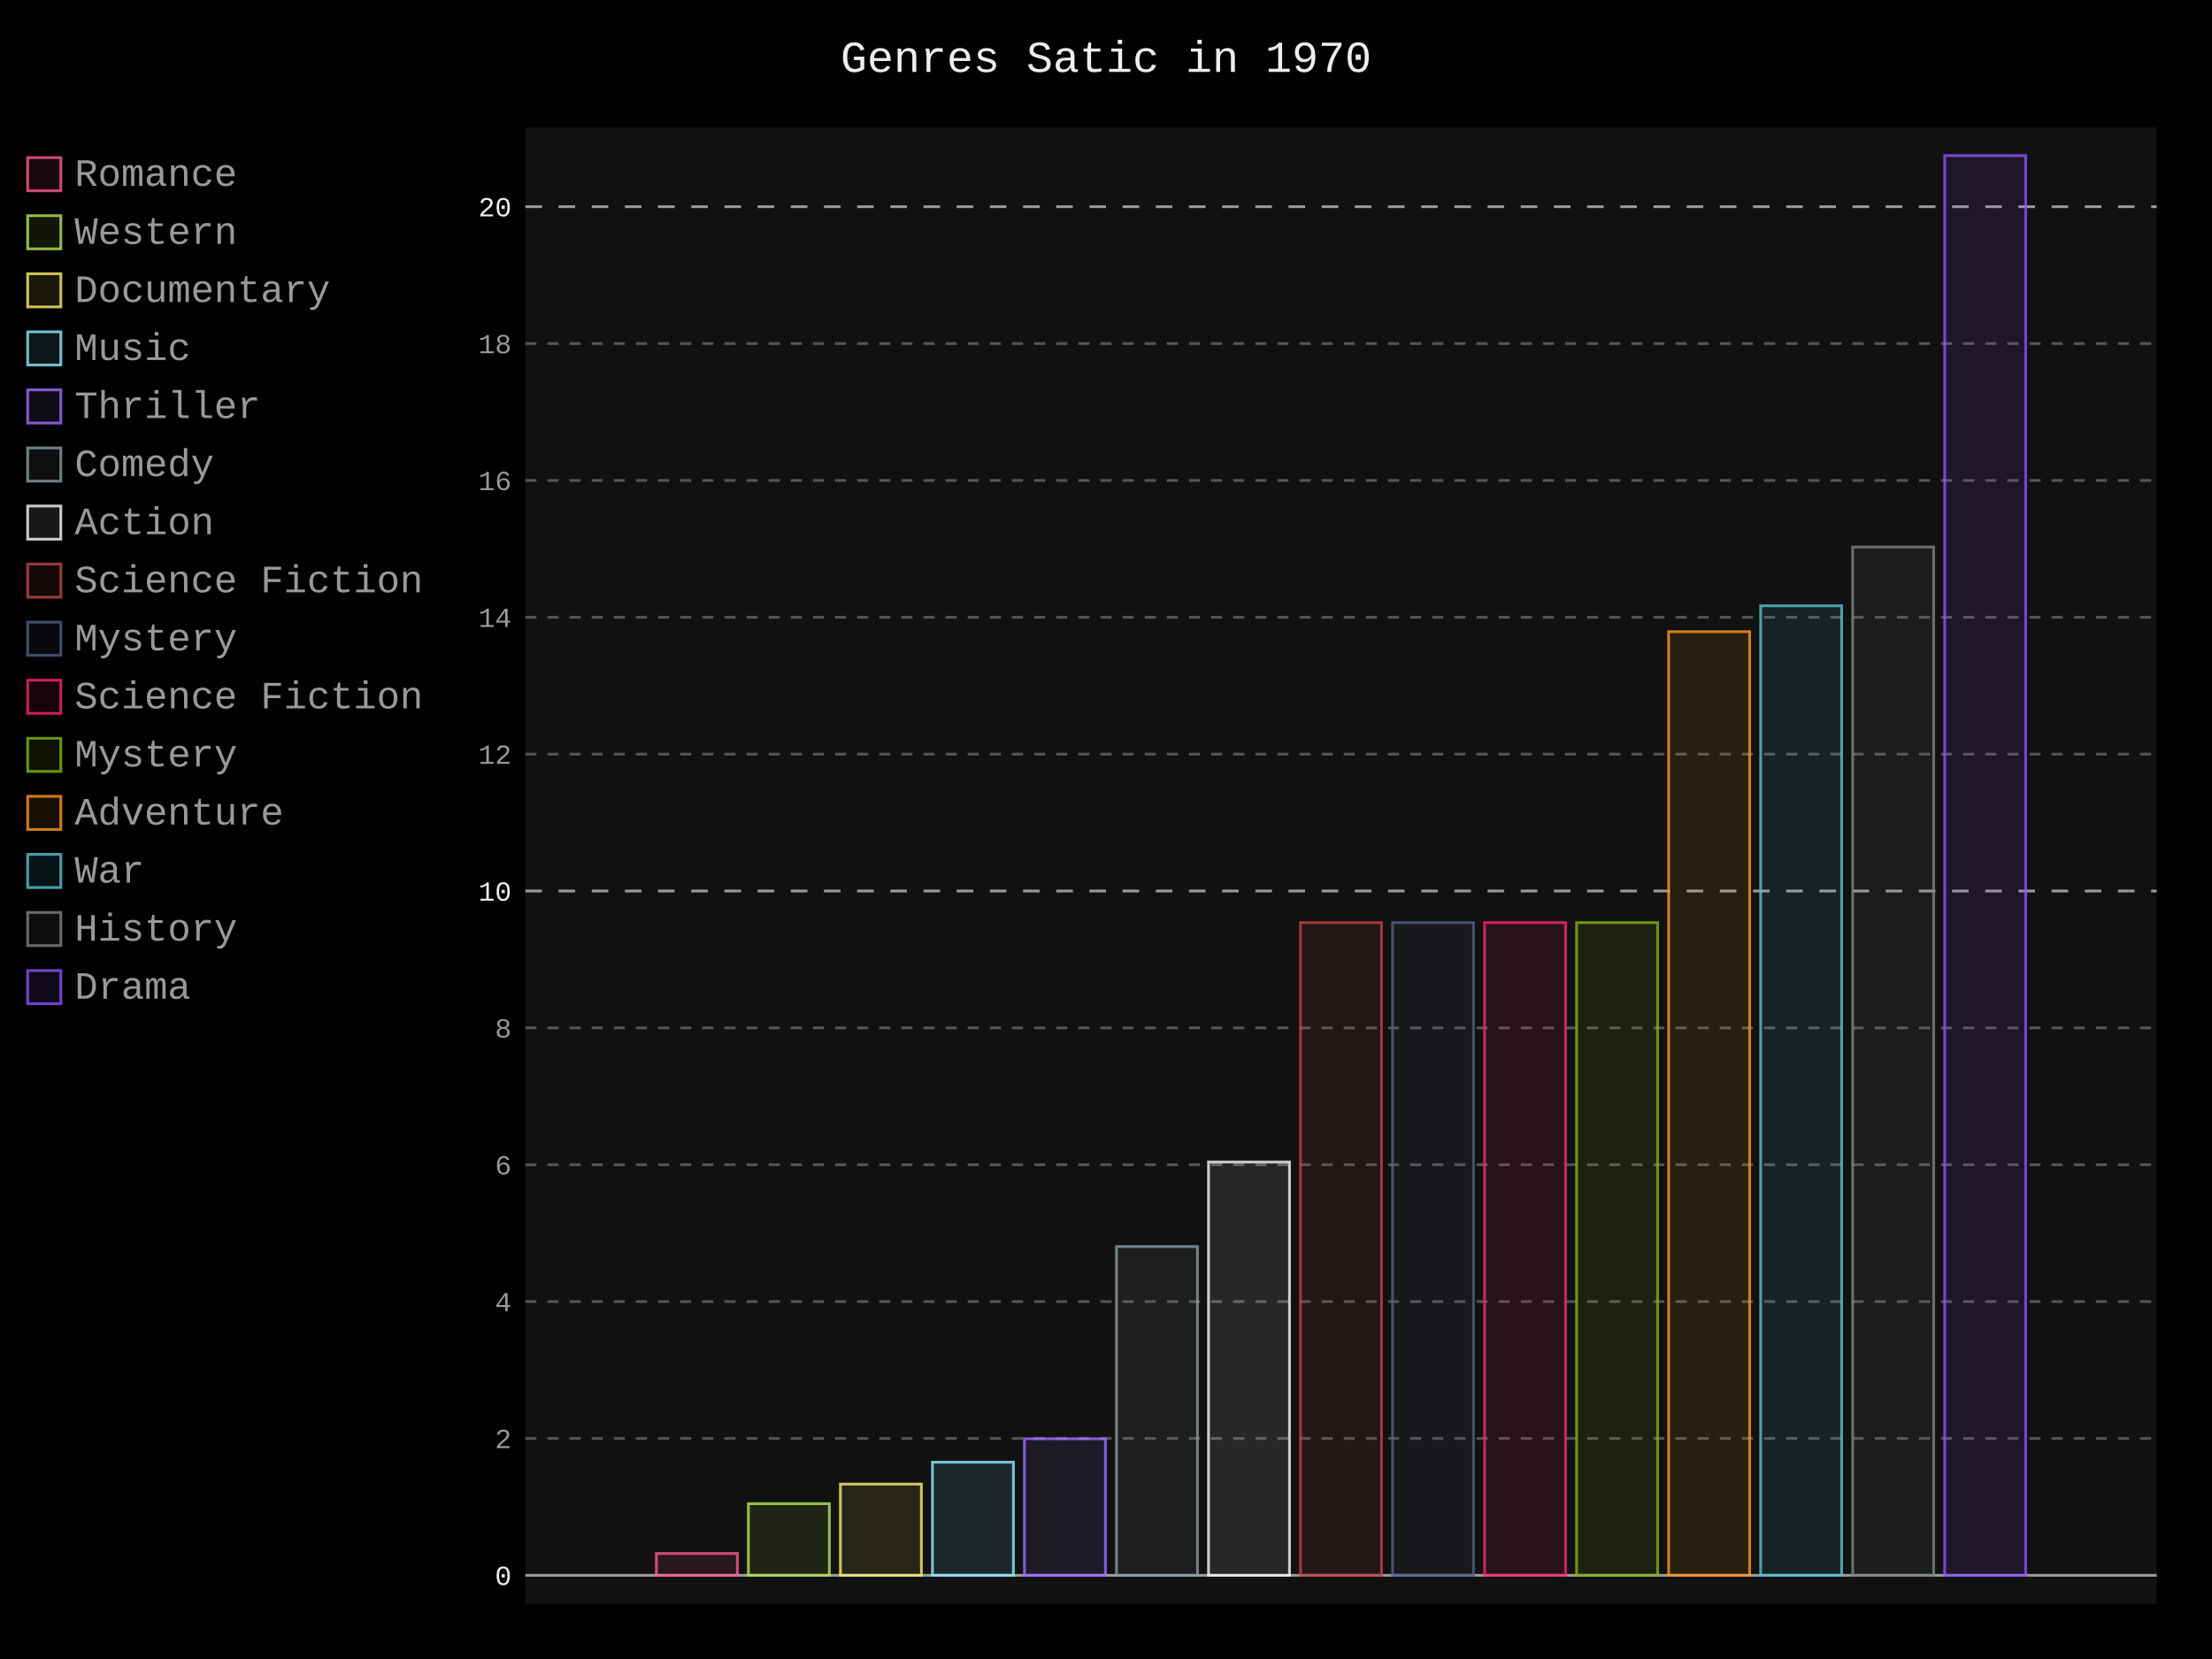
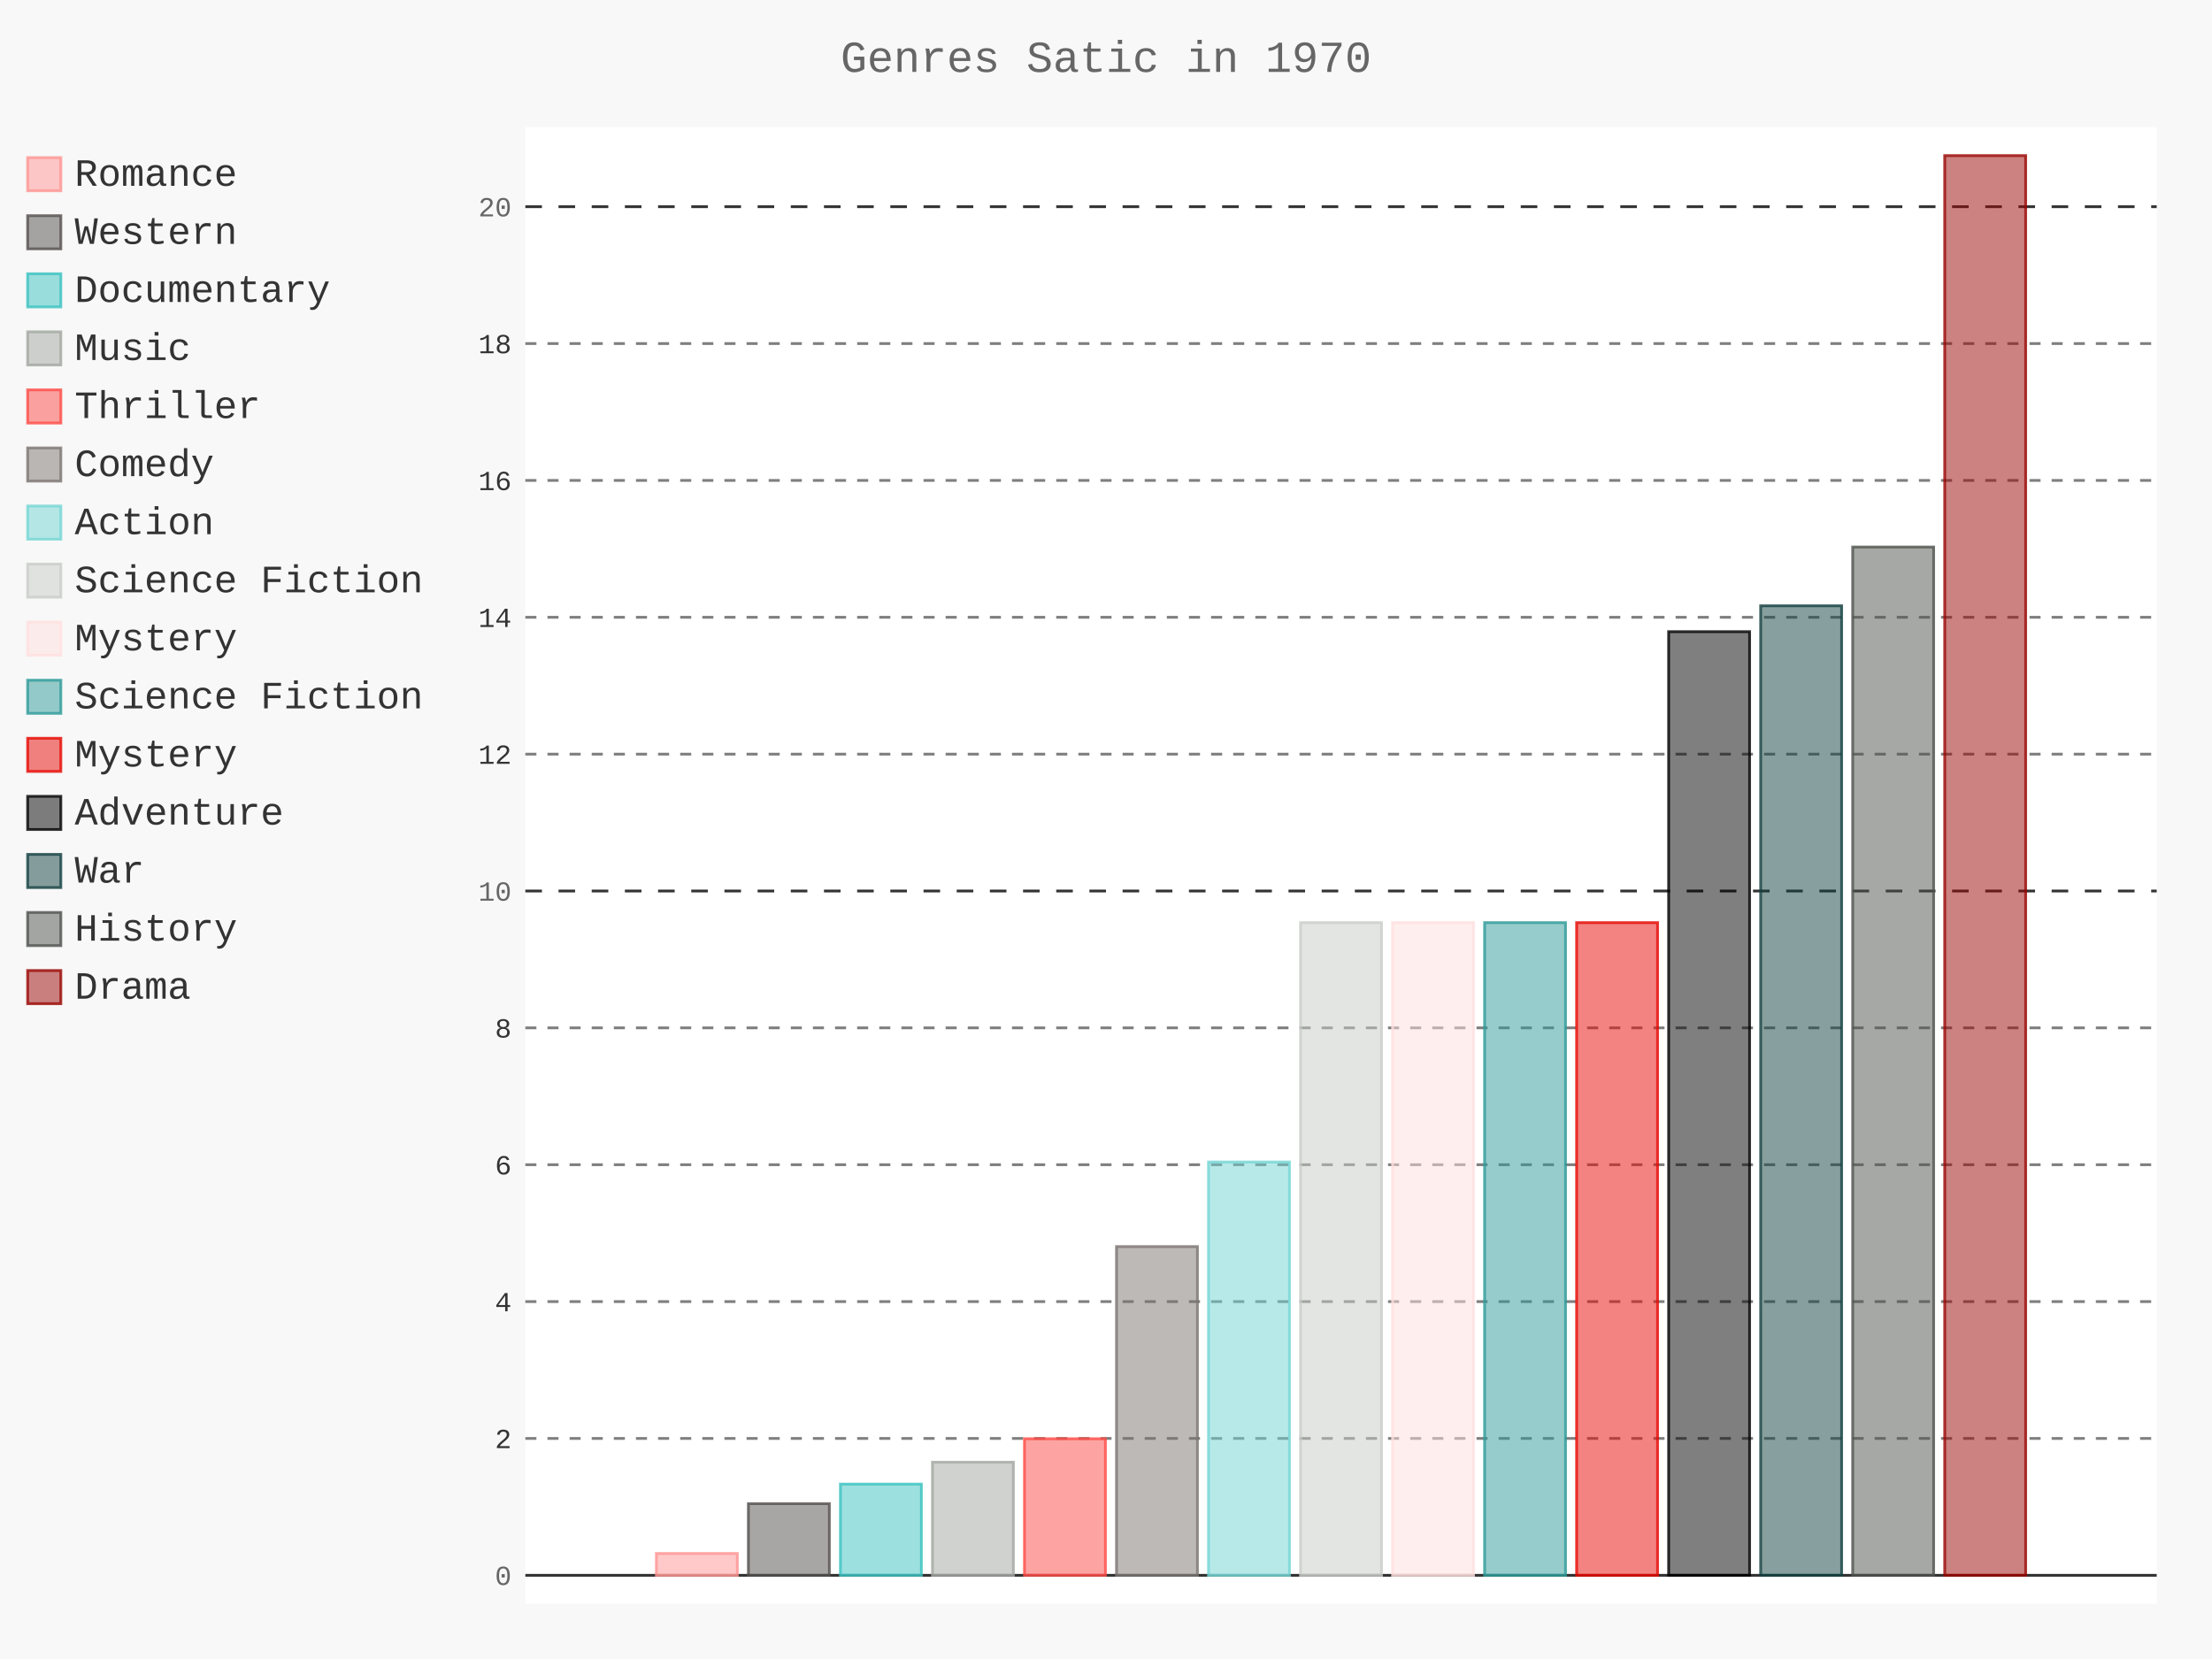
- <svg xmlns="http://www.w3.org/2000/svg" class="pygal-chart" id="chart-1e431a96-e810-46eb-aa5e-9185b9727556" viewBox="0 0 800 600">
+ <svg xmlns="http://www.w3.org/2000/svg" class="pygal-chart" id="chart-60919f11-334f-4e01-97fc-f20f81633f17" viewBox="0 0 800 600">
  <defs>
-     <style type="text/css">#chart-1e431a96-e810-46eb-aa5e-9185b9727556{-webkit-user-select:none;-webkit-font-smoothing:antialiased;font-family:Consolas,"Liberation Mono",Menlo,Courier,monospace}#chart-1e431a96-e810-46eb-aa5e-9185b9727556 .title{font-family:Consolas,"Liberation Mono",Menlo,Courier,monospace;font-size:16px}#chart-1e431a96-e810-46eb-aa5e-9185b9727556 .legends .legend text{font-family:Consolas,"Liberation Mono",Menlo,Courier,monospace;font-size:14px}#chart-1e431a96-e810-46eb-aa5e-9185b9727556 .axis text{font-family:Consolas,"Liberation Mono",Menlo,Courier,monospace;font-size:10px}#chart-1e431a96-e810-46eb-aa5e-9185b9727556 .axis text.major{font-family:Consolas,"Liberation Mono",Menlo,Courier,monospace;font-size:10px}#chart-1e431a96-e810-46eb-aa5e-9185b9727556 .text-overlay text.value{font-family:Consolas,"Liberation Mono",Menlo,Courier,monospace;font-size:16px}#chart-1e431a96-e810-46eb-aa5e-9185b9727556 .text-overlay text.label{font-family:Consolas,"Liberation Mono",Menlo,Courier,monospace;font-size:10px}#chart-1e431a96-e810-46eb-aa5e-9185b9727556 .tooltip{font-family:Consolas,"Liberation Mono",Menlo,Courier,monospace;font-size:14px}#chart-1e431a96-e810-46eb-aa5e-9185b9727556 text.no_data{font-family:Consolas,"Liberation Mono",Menlo,Courier,monospace;font-size:64px}
- #chart-1e431a96-e810-46eb-aa5e-9185b9727556{background-color:black}#chart-1e431a96-e810-46eb-aa5e-9185b9727556 path,#chart-1e431a96-e810-46eb-aa5e-9185b9727556 line,#chart-1e431a96-e810-46eb-aa5e-9185b9727556 rect,#chart-1e431a96-e810-46eb-aa5e-9185b9727556 circle{-webkit-transition:1s ease-out;-moz-transition:1s ease-out;transition:1s ease-out}#chart-1e431a96-e810-46eb-aa5e-9185b9727556 .graph &gt; .background{fill:black}#chart-1e431a96-e810-46eb-aa5e-9185b9727556 .plot &gt; .background{fill:#111}#chart-1e431a96-e810-46eb-aa5e-9185b9727556 .graph{fill:#999}#chart-1e431a96-e810-46eb-aa5e-9185b9727556 text.no_data{fill:#eee}#chart-1e431a96-e810-46eb-aa5e-9185b9727556 .title{fill:#eee}#chart-1e431a96-e810-46eb-aa5e-9185b9727556 .legends .legend text{fill:#999}#chart-1e431a96-e810-46eb-aa5e-9185b9727556 .legends .legend:hover text{fill:#eee}#chart-1e431a96-e810-46eb-aa5e-9185b9727556 .axis .line{stroke:#eee}#chart-1e431a96-e810-46eb-aa5e-9185b9727556 .axis .guide.line{stroke:#555}#chart-1e431a96-e810-46eb-aa5e-9185b9727556 .axis .major.line{stroke:#999}#chart-1e431a96-e810-46eb-aa5e-9185b9727556 .axis text.major{fill:#eee}#chart-1e431a96-e810-46eb-aa5e-9185b9727556 .axis.y .guides:hover .guide.line,#chart-1e431a96-e810-46eb-aa5e-9185b9727556 .line-graph .axis.x .guides:hover .guide.line,#chart-1e431a96-e810-46eb-aa5e-9185b9727556 .stackedline-graph .axis.x .guides:hover .guide.line,#chart-1e431a96-e810-46eb-aa5e-9185b9727556 .xy-graph .axis.x .guides:hover .guide.line{stroke:#eee}#chart-1e431a96-e810-46eb-aa5e-9185b9727556 .axis .guides:hover text{fill:#eee}#chart-1e431a96-e810-46eb-aa5e-9185b9727556 .reactive{fill-opacity:.1;stroke-opacity:.8}#chart-1e431a96-e810-46eb-aa5e-9185b9727556 .ci{stroke:#999}#chart-1e431a96-e810-46eb-aa5e-9185b9727556 .reactive.active,#chart-1e431a96-e810-46eb-aa5e-9185b9727556 .active .reactive{fill-opacity:.75;stroke-opacity:.9;stroke-width:4}#chart-1e431a96-e810-46eb-aa5e-9185b9727556 .ci .reactive.active{stroke-width:1.5}#chart-1e431a96-e810-46eb-aa5e-9185b9727556 .series text{fill:#eee}#chart-1e431a96-e810-46eb-aa5e-9185b9727556 .tooltip rect{fill:#111;stroke:#eee;-webkit-transition:opacity 1s ease-out;-moz-transition:opacity 1s ease-out;transition:opacity 1s ease-out}#chart-1e431a96-e810-46eb-aa5e-9185b9727556 .tooltip .label{fill:#999}#chart-1e431a96-e810-46eb-aa5e-9185b9727556 .tooltip .label{fill:#999}#chart-1e431a96-e810-46eb-aa5e-9185b9727556 .tooltip .legend{font-size:.8em;fill:#555}#chart-1e431a96-e810-46eb-aa5e-9185b9727556 .tooltip .x_label{font-size:.6em;fill:#eee}#chart-1e431a96-e810-46eb-aa5e-9185b9727556 .tooltip .xlink{font-size:.5em;text-decoration:underline}#chart-1e431a96-e810-46eb-aa5e-9185b9727556 .tooltip .value{font-size:1.5em}#chart-1e431a96-e810-46eb-aa5e-9185b9727556 .bound{font-size:.5em}#chart-1e431a96-e810-46eb-aa5e-9185b9727556 .max-value{font-size:.75em;fill:#555}#chart-1e431a96-e810-46eb-aa5e-9185b9727556 .map-element{fill:#111;stroke:#555 !important}#chart-1e431a96-e810-46eb-aa5e-9185b9727556 .map-element .reactive{fill-opacity:inherit;stroke-opacity:inherit}#chart-1e431a96-e810-46eb-aa5e-9185b9727556 .color-0,#chart-1e431a96-e810-46eb-aa5e-9185b9727556 .color-0 a:visited{stroke:#ff5995;fill:#ff5995}#chart-1e431a96-e810-46eb-aa5e-9185b9727556 .color-1,#chart-1e431a96-e810-46eb-aa5e-9185b9727556 .color-1 a:visited{stroke:#b6e354;fill:#b6e354}#chart-1e431a96-e810-46eb-aa5e-9185b9727556 .color-2,#chart-1e431a96-e810-46eb-aa5e-9185b9727556 .color-2 a:visited{stroke:#feed6c;fill:#feed6c}#chart-1e431a96-e810-46eb-aa5e-9185b9727556 .color-3,#chart-1e431a96-e810-46eb-aa5e-9185b9727556 .color-3 a:visited{stroke:#8cedff;fill:#8cedff}#chart-1e431a96-e810-46eb-aa5e-9185b9727556 .color-4,#chart-1e431a96-e810-46eb-aa5e-9185b9727556 .color-4 a:visited{stroke:#9e6ffe;fill:#9e6ffe}#chart-1e431a96-e810-46eb-aa5e-9185b9727556 .color-5,#chart-1e431a96-e810-46eb-aa5e-9185b9727556 .color-5 a:visited{stroke:#899ca1;fill:#899ca1}#chart-1e431a96-e810-46eb-aa5e-9185b9727556 .color-6,#chart-1e431a96-e810-46eb-aa5e-9185b9727556 .color-6 a:visited{stroke:#f8f8f2;fill:#f8f8f2}#chart-1e431a96-e810-46eb-aa5e-9185b9727556 .color-7,#chart-1e431a96-e810-46eb-aa5e-9185b9727556 .color-7 a:visited{stroke:#bf4646;fill:#bf4646}#chart-1e431a96-e810-46eb-aa5e-9185b9727556 .color-8,#chart-1e431a96-e810-46eb-aa5e-9185b9727556 .color-8 a:visited{stroke:#516083;fill:#516083}#chart-1e431a96-e810-46eb-aa5e-9185b9727556 .color-9,#chart-1e431a96-e810-46eb-aa5e-9185b9727556 .color-9 a:visited{stroke:#f92672;fill:#f92672}#chart-1e431a96-e810-46eb-aa5e-9185b9727556 .color-10,#chart-1e431a96-e810-46eb-aa5e-9185b9727556 .color-10 a:visited{stroke:#82b414;fill:#82b414}#chart-1e431a96-e810-46eb-aa5e-9185b9727556 .color-11,#chart-1e431a96-e810-46eb-aa5e-9185b9727556 .color-11 a:visited{stroke:#fd971f;fill:#fd971f}#chart-1e431a96-e810-46eb-aa5e-9185b9727556 .color-12,#chart-1e431a96-e810-46eb-aa5e-9185b9727556 .color-12 a:visited{stroke:#56c2d6;fill:#56c2d6}#chart-1e431a96-e810-46eb-aa5e-9185b9727556 .color-13,#chart-1e431a96-e810-46eb-aa5e-9185b9727556 .color-13 a:visited{stroke:#808384;fill:#808384}#chart-1e431a96-e810-46eb-aa5e-9185b9727556 .color-14,#chart-1e431a96-e810-46eb-aa5e-9185b9727556 .color-14 a:visited{stroke:#8c54fe;fill:#8c54fe}#chart-1e431a96-e810-46eb-aa5e-9185b9727556 .text-overlay .color-0 text{fill:black}#chart-1e431a96-e810-46eb-aa5e-9185b9727556 .text-overlay .color-1 text{fill:black}#chart-1e431a96-e810-46eb-aa5e-9185b9727556 .text-overlay .color-2 text{fill:black}#chart-1e431a96-e810-46eb-aa5e-9185b9727556 .text-overlay .color-3 text{fill:black}#chart-1e431a96-e810-46eb-aa5e-9185b9727556 .text-overlay .color-4 text{fill:black}#chart-1e431a96-e810-46eb-aa5e-9185b9727556 .text-overlay .color-5 text{fill:black}#chart-1e431a96-e810-46eb-aa5e-9185b9727556 .text-overlay .color-6 text{fill:black}#chart-1e431a96-e810-46eb-aa5e-9185b9727556 .text-overlay .color-7 text{fill:black}#chart-1e431a96-e810-46eb-aa5e-9185b9727556 .text-overlay .color-8 text{fill:black}#chart-1e431a96-e810-46eb-aa5e-9185b9727556 .text-overlay .color-9 text{fill:black}#chart-1e431a96-e810-46eb-aa5e-9185b9727556 .text-overlay .color-10 text{fill:black}#chart-1e431a96-e810-46eb-aa5e-9185b9727556 .text-overlay .color-11 text{fill:black}#chart-1e431a96-e810-46eb-aa5e-9185b9727556 .text-overlay .color-12 text{fill:black}#chart-1e431a96-e810-46eb-aa5e-9185b9727556 .text-overlay .color-13 text{fill:black}#chart-1e431a96-e810-46eb-aa5e-9185b9727556 .text-overlay .color-14 text{fill:black}
- #chart-1e431a96-e810-46eb-aa5e-9185b9727556 text.no_data{text-anchor:middle}#chart-1e431a96-e810-46eb-aa5e-9185b9727556 .guide.line{fill:none}#chart-1e431a96-e810-46eb-aa5e-9185b9727556 .centered{text-anchor:middle}#chart-1e431a96-e810-46eb-aa5e-9185b9727556 .title{text-anchor:middle}#chart-1e431a96-e810-46eb-aa5e-9185b9727556 .legends .legend text{fill-opacity:1}#chart-1e431a96-e810-46eb-aa5e-9185b9727556 .axis.x text{text-anchor:middle}#chart-1e431a96-e810-46eb-aa5e-9185b9727556 .axis.x:not(.web) text[transform]{text-anchor:start}#chart-1e431a96-e810-46eb-aa5e-9185b9727556 .axis.x:not(.web) text[transform].backwards{text-anchor:end}#chart-1e431a96-e810-46eb-aa5e-9185b9727556 .axis.y text{text-anchor:end}#chart-1e431a96-e810-46eb-aa5e-9185b9727556 .axis.y text[transform].backwards{text-anchor:start}#chart-1e431a96-e810-46eb-aa5e-9185b9727556 .axis.y2 text{text-anchor:start}#chart-1e431a96-e810-46eb-aa5e-9185b9727556 .axis.y2 text[transform].backwards{text-anchor:end}#chart-1e431a96-e810-46eb-aa5e-9185b9727556 .axis .guide.line{stroke-dasharray:4,4}#chart-1e431a96-e810-46eb-aa5e-9185b9727556 .axis .major.guide.line{stroke-dasharray:6,6}#chart-1e431a96-e810-46eb-aa5e-9185b9727556 .horizontal .axis.y .guide.line,#chart-1e431a96-e810-46eb-aa5e-9185b9727556 .horizontal .axis.y2 .guide.line,#chart-1e431a96-e810-46eb-aa5e-9185b9727556 .vertical .axis.x .guide.line{opacity:0}#chart-1e431a96-e810-46eb-aa5e-9185b9727556 .horizontal .axis.always_show .guide.line,#chart-1e431a96-e810-46eb-aa5e-9185b9727556 .vertical .axis.always_show .guide.line{opacity:1 !important}#chart-1e431a96-e810-46eb-aa5e-9185b9727556 .axis.y .guides:hover .guide.line,#chart-1e431a96-e810-46eb-aa5e-9185b9727556 .axis.y2 .guides:hover .guide.line,#chart-1e431a96-e810-46eb-aa5e-9185b9727556 .axis.x .guides:hover .guide.line{opacity:1}#chart-1e431a96-e810-46eb-aa5e-9185b9727556 .axis .guides:hover text{opacity:1}#chart-1e431a96-e810-46eb-aa5e-9185b9727556 .nofill{fill:none}#chart-1e431a96-e810-46eb-aa5e-9185b9727556 .subtle-fill{fill-opacity:.2}#chart-1e431a96-e810-46eb-aa5e-9185b9727556 .dot{stroke-width:1px;fill-opacity:1}#chart-1e431a96-e810-46eb-aa5e-9185b9727556 .dot.active{stroke-width:5px}#chart-1e431a96-e810-46eb-aa5e-9185b9727556 .dot.negative{fill:transparent}#chart-1e431a96-e810-46eb-aa5e-9185b9727556 text,#chart-1e431a96-e810-46eb-aa5e-9185b9727556 tspan{stroke:none !important}#chart-1e431a96-e810-46eb-aa5e-9185b9727556 .series text.active{opacity:1}#chart-1e431a96-e810-46eb-aa5e-9185b9727556 .tooltip rect{fill-opacity:.95;stroke-width:.5}#chart-1e431a96-e810-46eb-aa5e-9185b9727556 .tooltip text{fill-opacity:1}#chart-1e431a96-e810-46eb-aa5e-9185b9727556 .showable{visibility:hidden}#chart-1e431a96-e810-46eb-aa5e-9185b9727556 .showable.shown{visibility:visible}#chart-1e431a96-e810-46eb-aa5e-9185b9727556 .gauge-background{fill:rgba(229,229,229,1);stroke:none}#chart-1e431a96-e810-46eb-aa5e-9185b9727556 .bg-lines{stroke:black;stroke-width:2px}</style>
+     <style type="text/css">#chart-60919f11-334f-4e01-97fc-f20f81633f17{-webkit-user-select:none;-webkit-font-smoothing:antialiased;font-family:Consolas,"Liberation Mono",Menlo,Courier,monospace}#chart-60919f11-334f-4e01-97fc-f20f81633f17 .title{font-family:Consolas,"Liberation Mono",Menlo,Courier,monospace;font-size:16px}#chart-60919f11-334f-4e01-97fc-f20f81633f17 .legends .legend text{font-family:Consolas,"Liberation Mono",Menlo,Courier,monospace;font-size:14px}#chart-60919f11-334f-4e01-97fc-f20f81633f17 .axis text{font-family:Consolas,"Liberation Mono",Menlo,Courier,monospace;font-size:10px}#chart-60919f11-334f-4e01-97fc-f20f81633f17 .axis text.major{font-family:Consolas,"Liberation Mono",Menlo,Courier,monospace;font-size:10px}#chart-60919f11-334f-4e01-97fc-f20f81633f17 .text-overlay text.value{font-family:Consolas,"Liberation Mono",Menlo,Courier,monospace;font-size:16px}#chart-60919f11-334f-4e01-97fc-f20f81633f17 .text-overlay text.label{font-family:Consolas,"Liberation Mono",Menlo,Courier,monospace;font-size:10px}#chart-60919f11-334f-4e01-97fc-f20f81633f17 .tooltip{font-family:Consolas,"Liberation Mono",Menlo,Courier,monospace;font-size:14px}#chart-60919f11-334f-4e01-97fc-f20f81633f17 text.no_data{font-family:Consolas,"Liberation Mono",Menlo,Courier,monospace;font-size:64px}
+ #chart-60919f11-334f-4e01-97fc-f20f81633f17{background-color:#f8f8f8}#chart-60919f11-334f-4e01-97fc-f20f81633f17 path,#chart-60919f11-334f-4e01-97fc-f20f81633f17 line,#chart-60919f11-334f-4e01-97fc-f20f81633f17 rect,#chart-60919f11-334f-4e01-97fc-f20f81633f17 circle{-webkit-transition:250ms ease-in;-moz-transition:250ms ease-in;transition:250ms ease-in}#chart-60919f11-334f-4e01-97fc-f20f81633f17 .graph &gt; .background{fill:#f8f8f8}#chart-60919f11-334f-4e01-97fc-f20f81633f17 .plot &gt; .background{fill:#ffffff}#chart-60919f11-334f-4e01-97fc-f20f81633f17 .graph{fill:#333}#chart-60919f11-334f-4e01-97fc-f20f81633f17 text.no_data{fill:#666}#chart-60919f11-334f-4e01-97fc-f20f81633f17 .title{fill:#666}#chart-60919f11-334f-4e01-97fc-f20f81633f17 .legends .legend text{fill:#333}#chart-60919f11-334f-4e01-97fc-f20f81633f17 .legends .legend:hover text{fill:#666}#chart-60919f11-334f-4e01-97fc-f20f81633f17 .axis .line{stroke:#666}#chart-60919f11-334f-4e01-97fc-f20f81633f17 .axis .guide.line{stroke:rgba(0,0,0,0.5)}#chart-60919f11-334f-4e01-97fc-f20f81633f17 .axis .major.line{stroke:#333}#chart-60919f11-334f-4e01-97fc-f20f81633f17 .axis text.major{fill:#666}#chart-60919f11-334f-4e01-97fc-f20f81633f17 .axis.y .guides:hover .guide.line,#chart-60919f11-334f-4e01-97fc-f20f81633f17 .line-graph .axis.x .guides:hover .guide.line,#chart-60919f11-334f-4e01-97fc-f20f81633f17 .stackedline-graph .axis.x .guides:hover .guide.line,#chart-60919f11-334f-4e01-97fc-f20f81633f17 .xy-graph .axis.x .guides:hover .guide.line{stroke:#666}#chart-60919f11-334f-4e01-97fc-f20f81633f17 .axis .guides:hover text{fill:#666}#chart-60919f11-334f-4e01-97fc-f20f81633f17 .reactive{fill-opacity:.5;stroke-opacity:.8}#chart-60919f11-334f-4e01-97fc-f20f81633f17 .ci{stroke:#333}#chart-60919f11-334f-4e01-97fc-f20f81633f17 .reactive.active,#chart-60919f11-334f-4e01-97fc-f20f81633f17 .active .reactive{fill-opacity:.9;stroke-opacity:.9;stroke-width:4}#chart-60919f11-334f-4e01-97fc-f20f81633f17 .ci .reactive.active{stroke-width:1.5}#chart-60919f11-334f-4e01-97fc-f20f81633f17 .series text{fill:#666}#chart-60919f11-334f-4e01-97fc-f20f81633f17 .tooltip rect{fill:#ffffff;stroke:#666;-webkit-transition:opacity 250ms ease-in;-moz-transition:opacity 250ms ease-in;transition:opacity 250ms ease-in}#chart-60919f11-334f-4e01-97fc-f20f81633f17 .tooltip .label{fill:#333}#chart-60919f11-334f-4e01-97fc-f20f81633f17 .tooltip .label{fill:#333}#chart-60919f11-334f-4e01-97fc-f20f81633f17 .tooltip .legend{font-size:.8em;fill:rgba(0,0,0,0.5)}#chart-60919f11-334f-4e01-97fc-f20f81633f17 .tooltip .x_label{font-size:.6em;fill:#666}#chart-60919f11-334f-4e01-97fc-f20f81633f17 .tooltip .xlink{font-size:.5em;text-decoration:underline}#chart-60919f11-334f-4e01-97fc-f20f81633f17 .tooltip .value{font-size:1.5em}#chart-60919f11-334f-4e01-97fc-f20f81633f17 .bound{font-size:.5em}#chart-60919f11-334f-4e01-97fc-f20f81633f17 .max-value{font-size:.75em;fill:rgba(0,0,0,0.5)}#chart-60919f11-334f-4e01-97fc-f20f81633f17 .map-element{fill:#ffffff;stroke:rgba(0,0,0,0.5) !important}#chart-60919f11-334f-4e01-97fc-f20f81633f17 .map-element .reactive{fill-opacity:inherit;stroke-opacity:inherit}#chart-60919f11-334f-4e01-97fc-f20f81633f17 .color-0,#chart-60919f11-334f-4e01-97fc-f20f81633f17 .color-0 a:visited{stroke:#fe9592;fill:#fe9592}#chart-60919f11-334f-4e01-97fc-f20f81633f17 .color-1,#chart-60919f11-334f-4e01-97fc-f20f81633f17 .color-1 a:visited{stroke:#534f4c;fill:#534f4c}#chart-60919f11-334f-4e01-97fc-f20f81633f17 .color-2,#chart-60919f11-334f-4e01-97fc-f20f81633f17 .color-2 a:visited{stroke:#3ac2c0;fill:#3ac2c0}#chart-60919f11-334f-4e01-97fc-f20f81633f17 .color-3,#chart-60919f11-334f-4e01-97fc-f20f81633f17 .color-3 a:visited{stroke:#a2a7a1;fill:#a2a7a1}#chart-60919f11-334f-4e01-97fc-f20f81633f17 .color-4,#chart-60919f11-334f-4e01-97fc-f20f81633f17 .color-4 a:visited{stroke:#fd4b46;fill:#fd4b46}#chart-60919f11-334f-4e01-97fc-f20f81633f17 .color-5,#chart-60919f11-334f-4e01-97fc-f20f81633f17 .color-5 a:visited{stroke:#7b7571;fill:#7b7571}#chart-60919f11-334f-4e01-97fc-f20f81633f17 .color-6,#chart-60919f11-334f-4e01-97fc-f20f81633f17 .color-6 a:visited{stroke:#73d5d4;fill:#73d5d4}#chart-60919f11-334f-4e01-97fc-f20f81633f17 .color-7,#chart-60919f11-334f-4e01-97fc-f20f81633f17 .color-7 a:visited{stroke:#c9ccc9;fill:#c9ccc9}#chart-60919f11-334f-4e01-97fc-f20f81633f17 .color-8,#chart-60919f11-334f-4e01-97fc-f20f81633f17 .color-8 a:visited{stroke:#ffdfde;fill:#ffdfde}#chart-60919f11-334f-4e01-97fc-f20f81633f17 .color-9,#chart-60919f11-334f-4e01-97fc-f20f81633f17 .color-9 a:visited{stroke:#2e9b99;fill:#2e9b99}#chart-60919f11-334f-4e01-97fc-f20f81633f17 .color-10,#chart-60919f11-334f-4e01-97fc-f20f81633f17 .color-10 a:visited{stroke:#e60802;fill:#e60802}#chart-60919f11-334f-4e01-97fc-f20f81633f17 .color-11,#chart-60919f11-334f-4e01-97fc-f20f81633f17 .color-11 a:visited{stroke:#000000;fill:#000000}#chart-60919f11-334f-4e01-97fc-f20f81633f17 .color-12,#chart-60919f11-334f-4e01-97fc-f20f81633f17 .color-12 a:visited{stroke:#134040;fill:#134040}#chart-60919f11-334f-4e01-97fc-f20f81633f17 .color-13,#chart-60919f11-334f-4e01-97fc-f20f81633f17 .color-13 a:visited{stroke:#4e524d;fill:#4e524d}#chart-60919f11-334f-4e01-97fc-f20f81633f17 .color-14,#chart-60919f11-334f-4e01-97fc-f20f81633f17 .color-14 a:visited{stroke:#990602;fill:#990602}#chart-60919f11-334f-4e01-97fc-f20f81633f17 .text-overlay .color-0 text{fill:black}#chart-60919f11-334f-4e01-97fc-f20f81633f17 .text-overlay .color-1 text{fill:black}#chart-60919f11-334f-4e01-97fc-f20f81633f17 .text-overlay .color-2 text{fill:black}#chart-60919f11-334f-4e01-97fc-f20f81633f17 .text-overlay .color-3 text{fill:black}#chart-60919f11-334f-4e01-97fc-f20f81633f17 .text-overlay .color-4 text{fill:black}#chart-60919f11-334f-4e01-97fc-f20f81633f17 .text-overlay .color-5 text{fill:black}#chart-60919f11-334f-4e01-97fc-f20f81633f17 .text-overlay .color-6 text{fill:black}#chart-60919f11-334f-4e01-97fc-f20f81633f17 .text-overlay .color-7 text{fill:black}#chart-60919f11-334f-4e01-97fc-f20f81633f17 .text-overlay .color-8 text{fill:black}#chart-60919f11-334f-4e01-97fc-f20f81633f17 .text-overlay .color-9 text{fill:black}#chart-60919f11-334f-4e01-97fc-f20f81633f17 .text-overlay .color-10 text{fill:black}#chart-60919f11-334f-4e01-97fc-f20f81633f17 .text-overlay .color-11 text{fill:white}#chart-60919f11-334f-4e01-97fc-f20f81633f17 .text-overlay .color-12 text{fill:white}#chart-60919f11-334f-4e01-97fc-f20f81633f17 .text-overlay .color-13 text{fill:black}#chart-60919f11-334f-4e01-97fc-f20f81633f17 .text-overlay .color-14 text{fill:black}
+ #chart-60919f11-334f-4e01-97fc-f20f81633f17 text.no_data{text-anchor:middle}#chart-60919f11-334f-4e01-97fc-f20f81633f17 .guide.line{fill:none}#chart-60919f11-334f-4e01-97fc-f20f81633f17 .centered{text-anchor:middle}#chart-60919f11-334f-4e01-97fc-f20f81633f17 .title{text-anchor:middle}#chart-60919f11-334f-4e01-97fc-f20f81633f17 .legends .legend text{fill-opacity:1}#chart-60919f11-334f-4e01-97fc-f20f81633f17 .axis.x text{text-anchor:middle}#chart-60919f11-334f-4e01-97fc-f20f81633f17 .axis.x:not(.web) text[transform]{text-anchor:start}#chart-60919f11-334f-4e01-97fc-f20f81633f17 .axis.x:not(.web) text[transform].backwards{text-anchor:end}#chart-60919f11-334f-4e01-97fc-f20f81633f17 .axis.y text{text-anchor:end}#chart-60919f11-334f-4e01-97fc-f20f81633f17 .axis.y text[transform].backwards{text-anchor:start}#chart-60919f11-334f-4e01-97fc-f20f81633f17 .axis.y2 text{text-anchor:start}#chart-60919f11-334f-4e01-97fc-f20f81633f17 .axis.y2 text[transform].backwards{text-anchor:end}#chart-60919f11-334f-4e01-97fc-f20f81633f17 .axis .guide.line{stroke-dasharray:4,4}#chart-60919f11-334f-4e01-97fc-f20f81633f17 .axis .major.guide.line{stroke-dasharray:6,6}#chart-60919f11-334f-4e01-97fc-f20f81633f17 .horizontal .axis.y .guide.line,#chart-60919f11-334f-4e01-97fc-f20f81633f17 .horizontal .axis.y2 .guide.line,#chart-60919f11-334f-4e01-97fc-f20f81633f17 .vertical .axis.x .guide.line{opacity:0}#chart-60919f11-334f-4e01-97fc-f20f81633f17 .horizontal .axis.always_show .guide.line,#chart-60919f11-334f-4e01-97fc-f20f81633f17 .vertical .axis.always_show .guide.line{opacity:1 !important}#chart-60919f11-334f-4e01-97fc-f20f81633f17 .axis.y .guides:hover .guide.line,#chart-60919f11-334f-4e01-97fc-f20f81633f17 .axis.y2 .guides:hover .guide.line,#chart-60919f11-334f-4e01-97fc-f20f81633f17 .axis.x .guides:hover .guide.line{opacity:1}#chart-60919f11-334f-4e01-97fc-f20f81633f17 .axis .guides:hover text{opacity:1}#chart-60919f11-334f-4e01-97fc-f20f81633f17 .nofill{fill:none}#chart-60919f11-334f-4e01-97fc-f20f81633f17 .subtle-fill{fill-opacity:.2}#chart-60919f11-334f-4e01-97fc-f20f81633f17 .dot{stroke-width:1px;fill-opacity:1}#chart-60919f11-334f-4e01-97fc-f20f81633f17 .dot.active{stroke-width:5px}#chart-60919f11-334f-4e01-97fc-f20f81633f17 .dot.negative{fill:transparent}#chart-60919f11-334f-4e01-97fc-f20f81633f17 text,#chart-60919f11-334f-4e01-97fc-f20f81633f17 tspan{stroke:none !important}#chart-60919f11-334f-4e01-97fc-f20f81633f17 .series text.active{opacity:1}#chart-60919f11-334f-4e01-97fc-f20f81633f17 .tooltip rect{fill-opacity:.95;stroke-width:.5}#chart-60919f11-334f-4e01-97fc-f20f81633f17 .tooltip text{fill-opacity:1}#chart-60919f11-334f-4e01-97fc-f20f81633f17 .showable{visibility:hidden}#chart-60919f11-334f-4e01-97fc-f20f81633f17 .showable.shown{visibility:visible}#chart-60919f11-334f-4e01-97fc-f20f81633f17 .gauge-background{fill:rgba(229,229,229,1);stroke:none}#chart-60919f11-334f-4e01-97fc-f20f81633f17 .bg-lines{stroke:#f8f8f8;stroke-width:2px}</style>
  </defs>
  <g class="graph bar-graph vertical">
    <rect class="background" height="600" width="800" x="0" y="0" />
    <g class="plot" transform="translate(190, 46)">
      <rect class="background" height="534" width="590.0" x="0" y="0" />
      <g class="axis y always_show">
        <g class="guides">
          <path class="axis major line" d="M0 523.731 h590" />
          <text class="major" x="-5" y="527.231">0</text>
        </g>
        <g class="guides">
          <path class="guide line" d="M0 474.233 h590" />
          <text class="" x="-5" y="477.733">2</text>
        </g>
        <g class="guides">
          <path class="guide line" d="M0 424.736 h590" />
          <text class="" x="-5" y="428.236">4</text>
        </g>
        <g class="guides">
          <path class="guide line" d="M0 375.238 h590" />
          <text class="" x="-5" y="378.738">6</text>
        </g>
        <g class="guides">
          <path class="guide line" d="M0 325.741 h590" />
          <text class="" x="-5" y="329.241">8</text>
        </g>
        <g class="guides">
          <path class="major guide line" d="M0 276.244 h590" />
          <text class="major" x="-5" y="279.744">10</text>
        </g>
        <g class="guides">
          <path class="guide line" d="M0 226.746 h590" />
          <text class="" x="-5" y="230.246">12</text>
        </g>
        <g class="guides">
          <path class="guide line" d="M0 177.249 h590" />
          <text class="" x="-5" y="180.749">14</text>
        </g>
        <g class="guides">
          <path class="guide line" d="M0 127.751 h590" />
          <text class="" x="-5" y="131.251">16</text>
        </g>
        <g class="guides">
          <path class="guide line" d="M0 78.254 h590" />
          <text class="" x="-5" y="81.754">18</text>
        </g>
        <g class="guides">
          <path class="major guide line" d="M0 28.757 h590" />
          <text class="major" x="-5" y="32.257">20</text>
        </g>
      </g>
      <g class="series serie-0 color-0">
        <g class="bars">
          <g class="bar">
            <rect class="rect reactive tooltip-trigger" height="7.895" rx="0" ry="0" width="29.288" x="47.382" y="515.836" />
          </g>
        </g>
      </g>
      <g class="series serie-1 color-1">
        <g class="bars">
          <g class="bar">
            <rect class="rect reactive tooltip-trigger" height="25.912" rx="0" ry="0" width="29.288" x="80.664" y="497.819" />
          </g>
        </g>
      </g>
      <g class="series serie-2 color-2">
        <g class="bars">
          <g class="bar">
            <rect class="rect reactive tooltip-trigger" height="32.99" rx="0" ry="0" width="29.288" x="113.946" y="490.741" />
          </g>
        </g>
      </g>
      <g class="series serie-3 color-3">
        <g class="bars">
          <g class="bar">
            <rect class="rect reactive tooltip-trigger" height="40.91" rx="0" ry="0" width="29.288" x="147.228" y="482.821" />
          </g>
        </g>
      </g>
      <g class="series serie-4 color-4">
        <g class="bars">
          <g class="bar">
            <rect class="rect reactive tooltip-trigger" height="49.398" rx="0" ry="0" width="29.288" x="180.51" y="474.332" />
          </g>
        </g>
      </g>
      <g class="series serie-5 color-5">
        <g class="bars">
          <g class="bar">
            <rect class="rect reactive tooltip-trigger" height="118.893" rx="0" ry="0" width="29.288" x="213.792" y="404.838" />
          </g>
        </g>
      </g>
      <g class="series serie-6 color-6">
        <g class="bars">
          <g class="bar">
            <rect class="rect reactive tooltip-trigger" height="149.482" rx="0" ry="0" width="29.288" x="247.074" y="374.249" />
          </g>
        </g>
      </g>
      <g class="series serie-7 color-7">
        <g class="bars">
          <g class="bar">
            <rect class="rect reactive tooltip-trigger" height="236.053" rx="0" ry="0" width="29.288" x="280.356" y="287.678" />
          </g>
        </g>
      </g>
      <g class="series serie-8 color-8">
        <g class="bars">
          <g class="bar">
            <rect class="rect reactive tooltip-trigger" height="236.053" rx="0" ry="0" width="29.288" x="313.638" y="287.678" />
          </g>
        </g>
      </g>
      <g class="series serie-9 color-9">
        <g class="bars">
          <g class="bar">
            <rect class="rect reactive tooltip-trigger" height="236.053" rx="0" ry="0" width="29.288" x="346.92" y="287.678" />
          </g>
        </g>
      </g>
      <g class="series serie-10 color-10">
        <g class="bars">
          <g class="bar">
            <rect class="rect reactive tooltip-trigger" height="236.053" rx="0" ry="0" width="29.288" x="380.202" y="287.678" />
          </g>
        </g>
      </g>
      <g class="series serie-11 color-11">
        <g class="bars">
          <g class="bar">
            <rect class="rect reactive tooltip-trigger" height="341.285" rx="0" ry="0" width="29.288" x="413.484" y="182.446" />
          </g>
        </g>
      </g>
      <g class="series serie-12 color-12">
        <g class="bars">
          <g class="bar">
            <rect class="rect reactive tooltip-trigger" height="350.64" rx="0" ry="0" width="29.288" x="446.766" y="173.091" />
          </g>
        </g>
      </g>
      <g class="series serie-13 color-13">
        <g class="bars">
          <g class="bar">
            <rect class="rect reactive tooltip-trigger" height="371.899" rx="0" ry="0" width="29.288" x="480.048" y="151.832" />
          </g>
        </g>
      </g>
      <g class="series serie-14 color-14">
        <g class="bars">
          <g class="bar">
            <rect class="rect reactive tooltip-trigger" height="513.462" rx="0" ry="0" width="29.288" x="513.33" y="10.269" />
          </g>
        </g>
      </g>
    </g>
    <g class="titles">
      <text class="title plot_title" x="400.0" y="26">Genres Satic in 1970</text>
    </g>
    <g class="plot overlay" transform="translate(190, 46)">
      <g class="series serie-0 color-0" />
      <g class="series serie-1 color-1" />
      <g class="series serie-2 color-2" />
      <g class="series serie-3 color-3" />
      <g class="series serie-4 color-4" />
      <g class="series serie-5 color-5" />
      <g class="series serie-6 color-6" />
      <g class="series serie-7 color-7" />
      <g class="series serie-8 color-8" />
      <g class="series serie-9 color-9" />
      <g class="series serie-10 color-10" />
      <g class="series serie-11 color-11" />
      <g class="series serie-12 color-12" />
      <g class="series serie-13 color-13" />
      <g class="series serie-14 color-14" />
    </g>
    <g class="plot text-overlay" transform="translate(190, 46)">
      <g class="series serie-0 color-0" />
      <g class="series serie-1 color-1" />
      <g class="series serie-2 color-2" />
      <g class="series serie-3 color-3" />
      <g class="series serie-4 color-4" />
      <g class="series serie-5 color-5" />
      <g class="series serie-6 color-6" />
      <g class="series serie-7 color-7" />
      <g class="series serie-8 color-8" />
      <g class="series serie-9 color-9" />
      <g class="series serie-10 color-10" />
      <g class="series serie-11 color-11" />
      <g class="series serie-12 color-12" />
      <g class="series serie-13 color-13" />
      <g class="series serie-14 color-14" />
    </g>
    <g class="plot tooltip-overlay" transform="translate(190, 46)">
      <g class="tooltip" style="opacity: 0" transform="translate(0 0)">
        <rect class="tooltip-box" height="0" rx="0" ry="0" width="0" />
        <g class="text" />
      </g>
    </g>
    <g class="legends" transform="translate(10, 56)">
      <g class="legend reactive activate-serie" id="activate-serie-0">
        <rect class="color-0 reactive" height="12" width="12" x="0.0" y="1.0" />
        <text x="17.0" y="11.2">Romance</text>
      </g>
      <g class="legend reactive activate-serie" id="activate-serie-1">
        <rect class="color-1 reactive" height="12" width="12" x="0.0" y="22.0" />
        <text x="17.0" y="32.2">Western</text>
      </g>
      <g class="legend reactive activate-serie" id="activate-serie-2">
        <rect class="color-2 reactive" height="12" width="12" x="0.0" y="43.0" />
        <text x="17.0" y="53.2">Documentary</text>
      </g>
      <g class="legend reactive activate-serie" id="activate-serie-3">
        <rect class="color-3 reactive" height="12" width="12" x="0.0" y="64.0" />
        <text x="17.0" y="74.2">Music</text>
      </g>
      <g class="legend reactive activate-serie" id="activate-serie-4">
        <rect class="color-4 reactive" height="12" width="12" x="0.0" y="85.0" />
        <text x="17.0" y="95.2">Thriller</text>
      </g>
      <g class="legend reactive activate-serie" id="activate-serie-5">
        <rect class="color-5 reactive" height="12" width="12" x="0.0" y="106.0" />
        <text x="17.0" y="116.2">Comedy</text>
      </g>
      <g class="legend reactive activate-serie" id="activate-serie-6">
        <rect class="color-6 reactive" height="12" width="12" x="0.0" y="127.0" />
        <text x="17.0" y="137.2">Action</text>
      </g>
      <g class="legend reactive activate-serie" id="activate-serie-7">
        <rect class="color-7 reactive" height="12" width="12" x="0.0" y="148.0" />
        <text x="17.0" y="158.2">Science Fiction</text>
      </g>
      <g class="legend reactive activate-serie" id="activate-serie-8">
        <rect class="color-8 reactive" height="12" width="12" x="0.0" y="169.0" />
        <text x="17.0" y="179.2">Mystery</text>
      </g>
      <g class="legend reactive activate-serie" id="activate-serie-9">
        <rect class="color-9 reactive" height="12" width="12" x="0.0" y="190.0" />
        <text x="17.0" y="200.2">Science Fiction</text>
      </g>
      <g class="legend reactive activate-serie" id="activate-serie-10">
        <rect class="color-10 reactive" height="12" width="12" x="0.0" y="211.0" />
        <text x="17.0" y="221.2">Mystery</text>
      </g>
      <g class="legend reactive activate-serie" id="activate-serie-11">
        <rect class="color-11 reactive" height="12" width="12" x="0.0" y="232.0" />
        <text x="17.0" y="242.2">Adventure</text>
      </g>
      <g class="legend reactive activate-serie" id="activate-serie-12">
        <rect class="color-12 reactive" height="12" width="12" x="0.0" y="253.0" />
        <text x="17.0" y="263.2">War</text>
      </g>
      <g class="legend reactive activate-serie" id="activate-serie-13">
        <rect class="color-13 reactive" height="12" width="12" x="0.0" y="274.0" />
        <text x="17.0" y="284.2">History</text>
      </g>
      <g class="legend reactive activate-serie" id="activate-serie-14">
        <rect class="color-14 reactive" height="12" width="12" x="0.0" y="295.0" />
        <text x="17.0" y="305.2">Drama</text>
      </g>
    </g>
    <g class="legends" transform="translate(790, 56)" />
  </g>
</svg>
